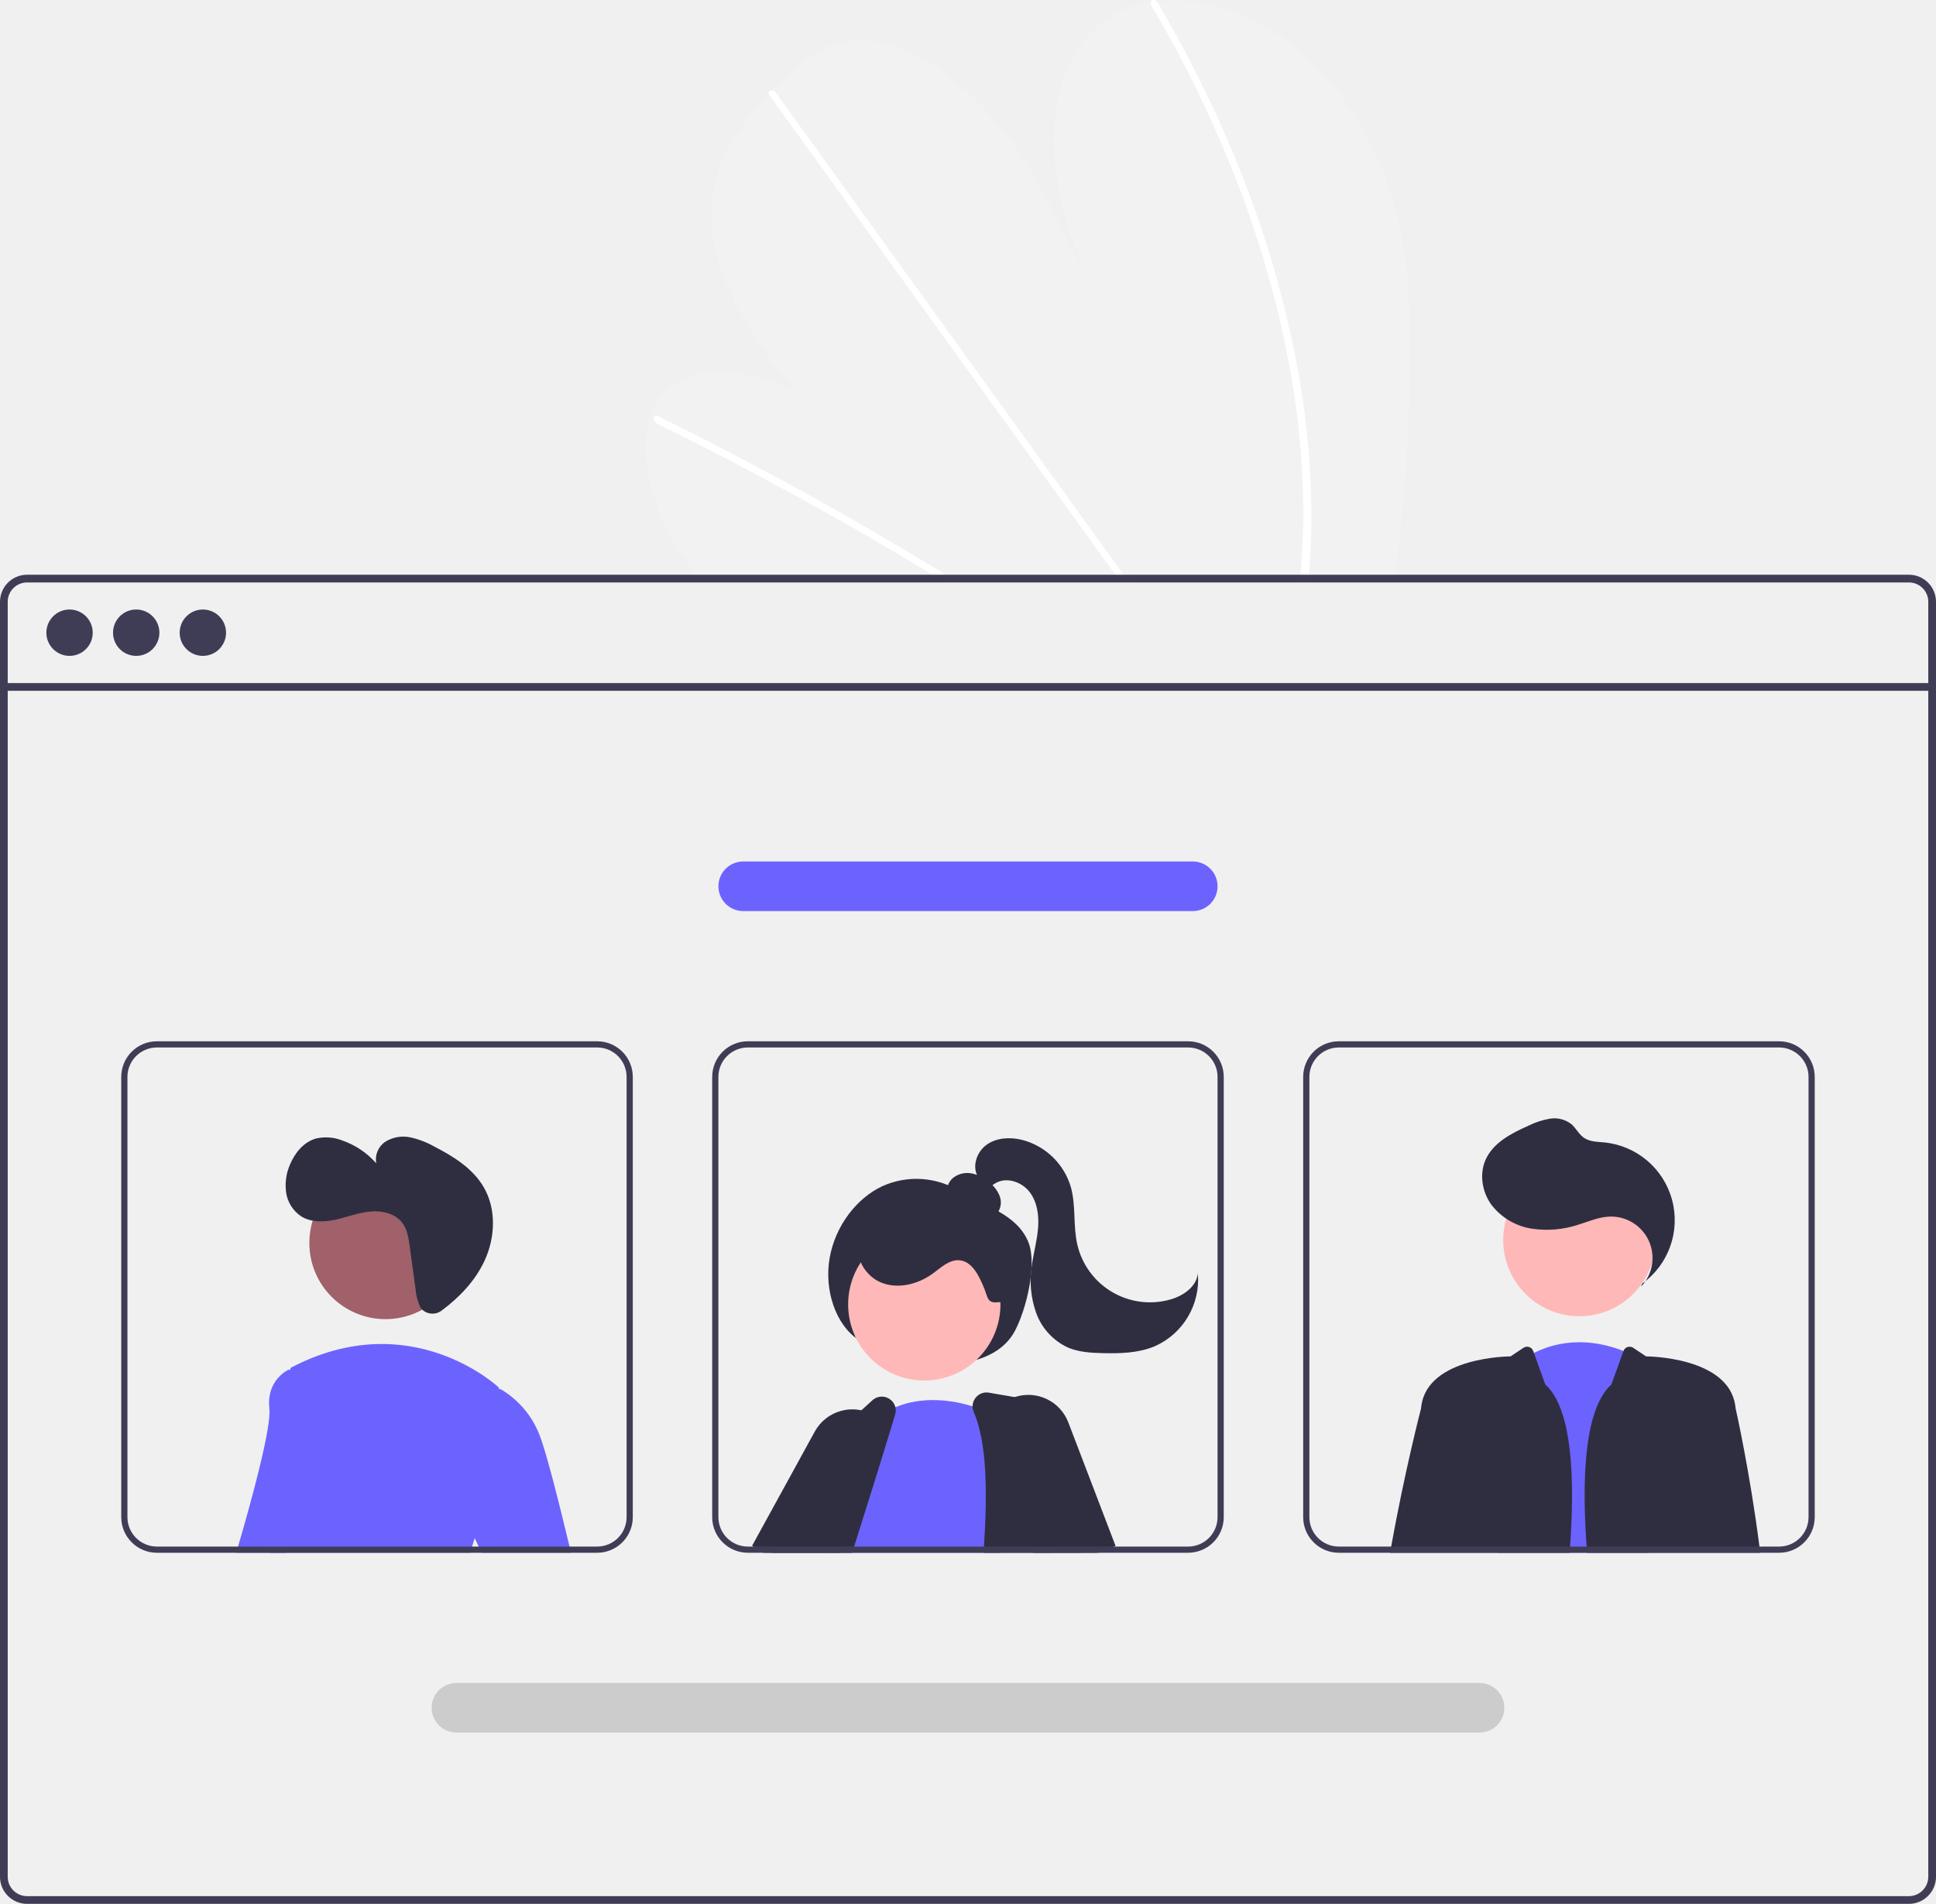
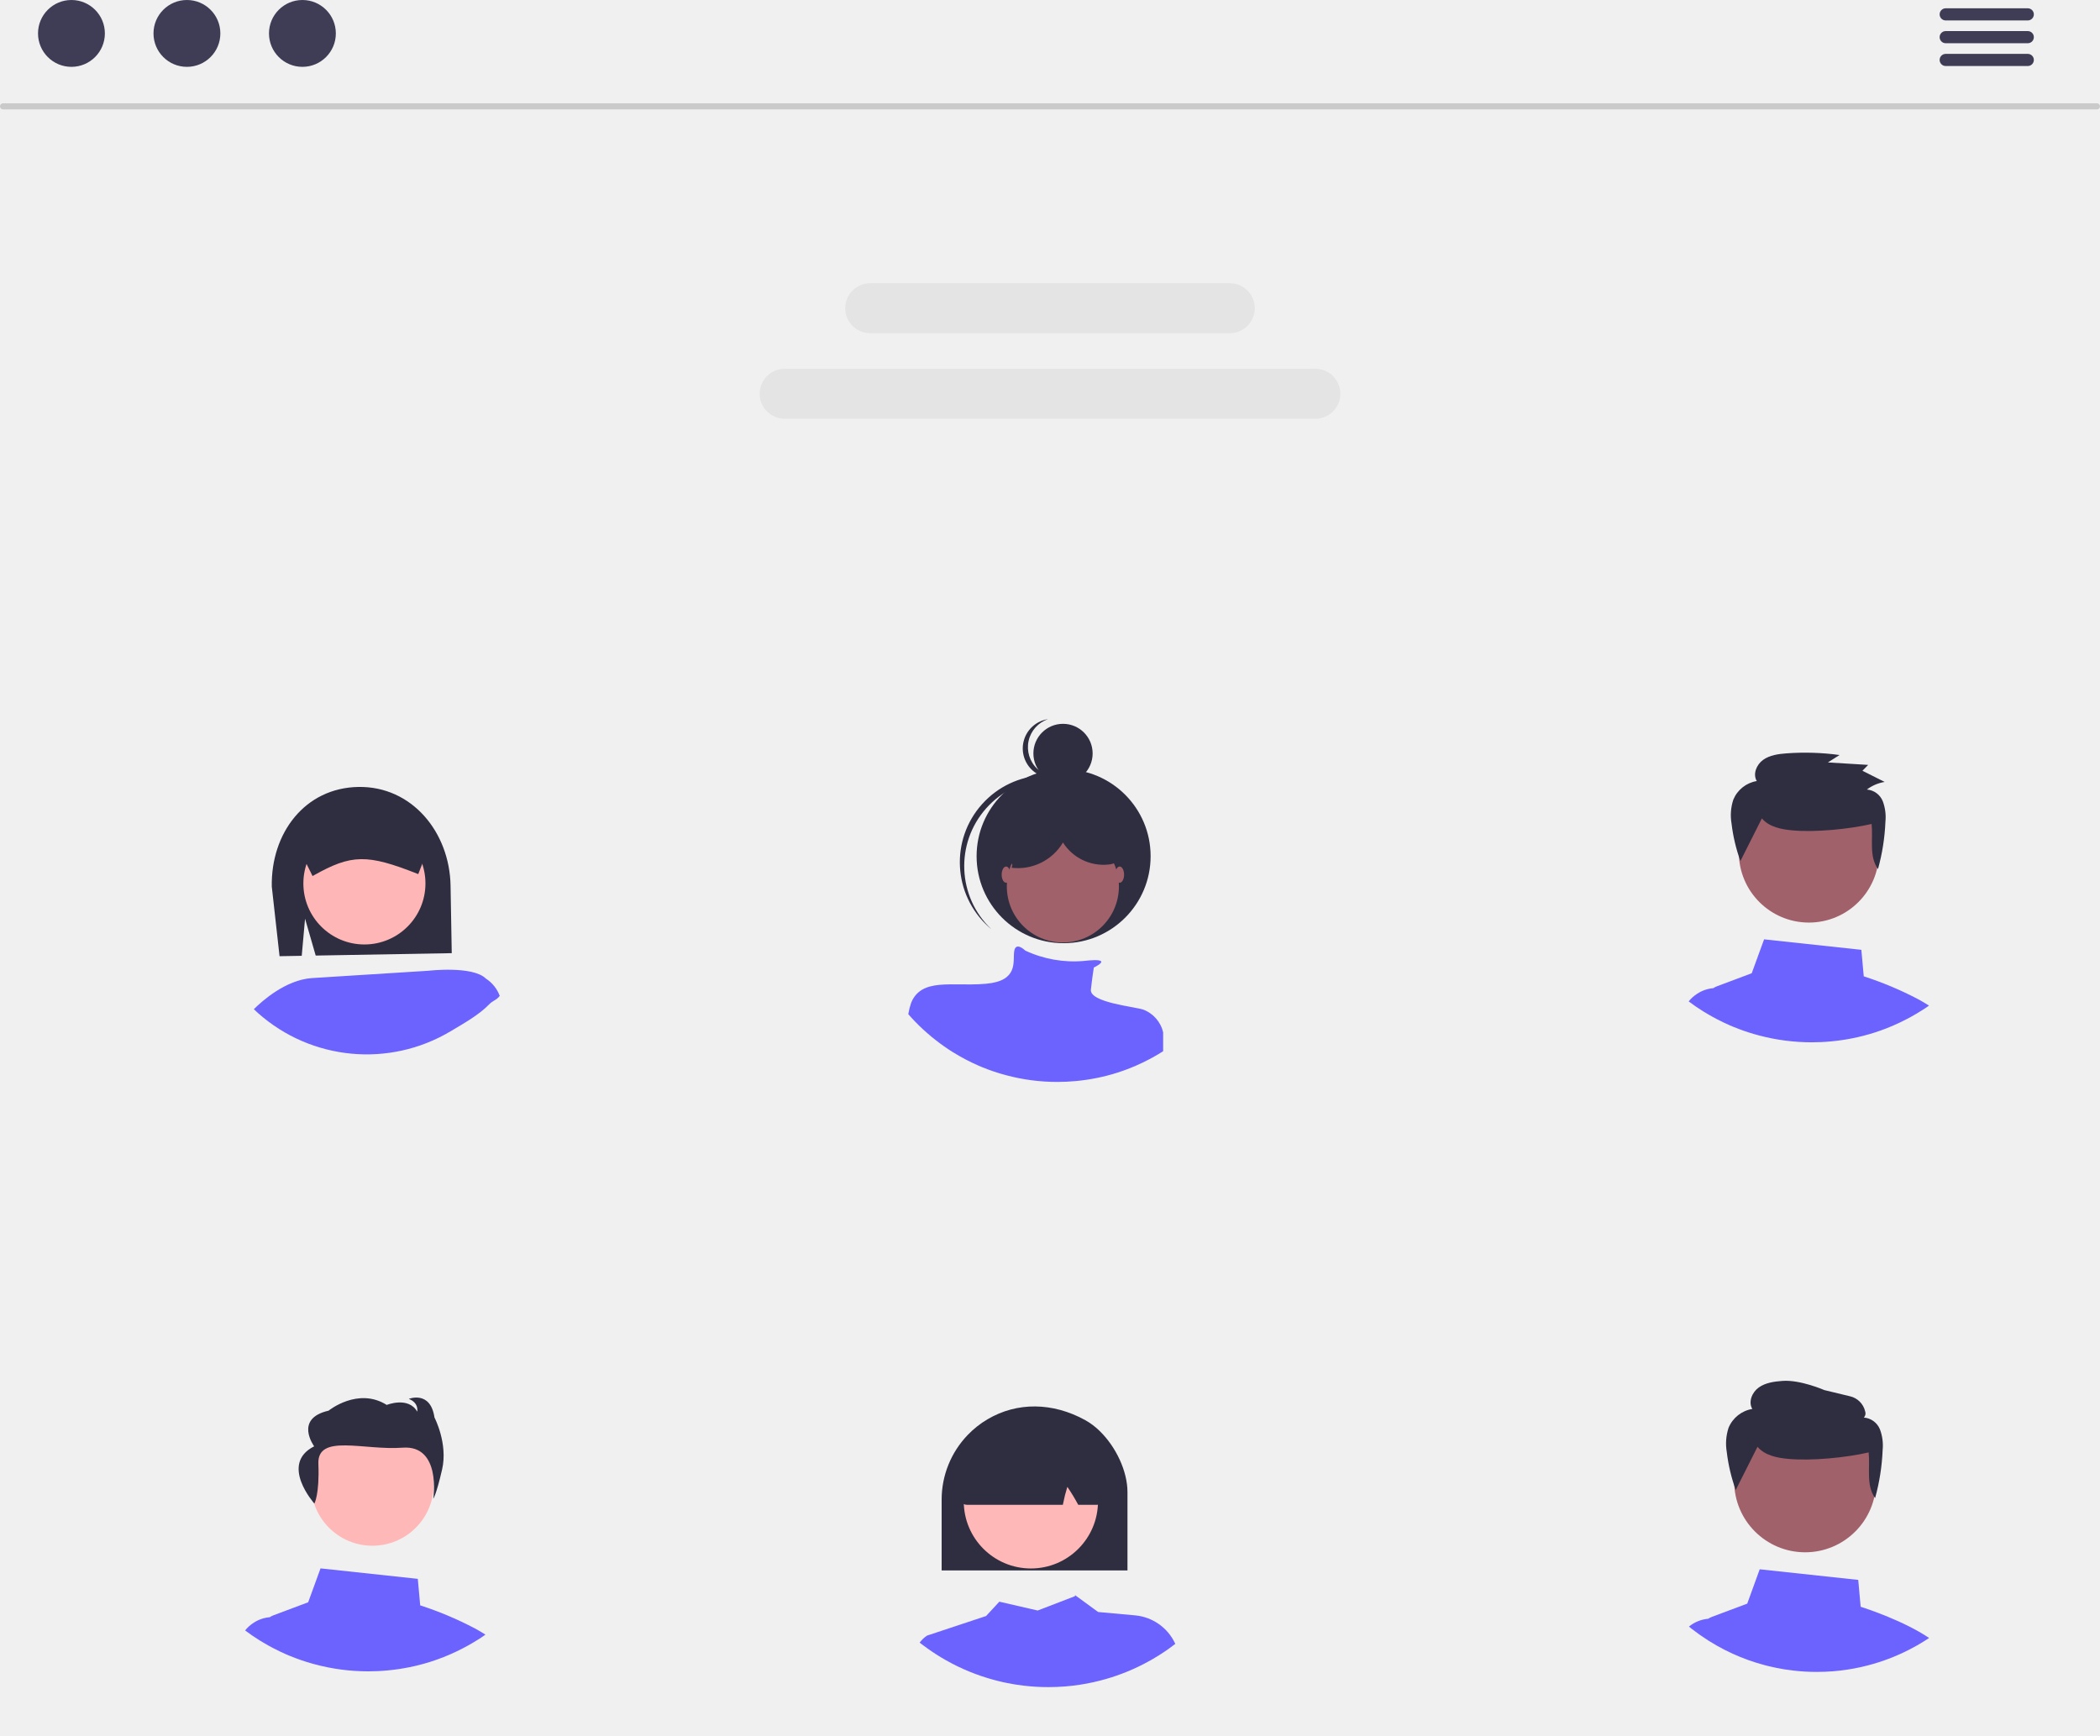
- <svg xmlns="http://www.w3.org/2000/svg" data-name="Layer 1" width="624.45" height="614.164" viewBox="0 0 624.45 614.164">
-   <path d="M742.585,257.032a554.594,554.594,0,0,1-4.83,71.29c-.11.83-.23,1.66-.34,2.49H514.135c-.66-.82-1.31-1.65-1.94-2.49-2.1-2.78-4.07-5.64-5.88-8.6-8.7-14.26-12.74-30.99-8.85-42.57l.07-.18a20.282,20.282,0,0,1,3.92-6.9c8.96-10.2,27.2-8.61,43.79-.51-14.93-16.16-26.86-36.59-27.86-54.88-.98-17.84,8.28-30.64,18.34-41.53.33-.36.66-.71.99-1.06.16-.18.33-.35.49-.53,7.85-8.3,17.01-16.49,30.34-15.58,14.62,1,30.89,13.15,42.33,27.35,11.44,14.19,19.08,30.34,26.82,46.1,7.75,15.75,16.13,31.9,28.5,45.33-16.77-20.97-30.33-44.86-35.42-68.14s-.85-45.69,13.93-56.75a34.713,34.713,0,0,1,15.17-6.22c.64-.11,1.29-.2,1.95-.28,13.73-1.64,30.16,3.02,44.18,14.3,15.44,12.42,26.2,30.9,31.6,48.47C742.005,223.712,742.665,240.652,742.585,257.032Z" transform="translate(-287.7751 -142.9181)" fill="#f2f2f2" />
-   <path d="M596.915,330.812h-4.27q-2.041-1.26-4.1-2.49c-.85-.53-1.71-1.04-2.57-1.56q-21.315-12.855-42.89-24.65-21.555-11.805-43.32-22.51a1.789,1.789,0,0,1-1.04-2.04.516.516,0,0,1,.07-.15c.2-.38.65-.54,1.31-.22,1.78.88,3.57,1.76,5.35,2.66q21.825,10.89,43.47,22.88,21.63,11.985,43.02,25.04c.3.18.6.37.9.55C594.205,329.152,595.555,329.982,596.915,330.812Z" transform="translate(-287.7751 -142.9181)" fill="#fff" />
-   <path d="M651.965,330.812h-2.64c-.6-.83-1.19-1.66-1.79-2.49q-21.149-29.31-42.29-58.62-34.62-47.985-69.22-95.97a1.7,1.7,0,0,1-.3-.58c-.2-.71.32-1.13.99-1.06a2.006,2.006,0,0,1,1.4.88q19.41,26.91,38.81,53.8,34.44,47.745,68.87,95.48c1.46,2.02,2.92,4.05,4.38,6.07C650.775,329.152,651.375,329.982,651.965,330.812Z" transform="translate(-287.7751 -142.9181)" fill="#fff" />
-   <path d="M710.695,315.152c-.11,4.45-.38,8.83-.74,13.17q-.105,1.245-.21,2.49h-2.77c.08-.83.16-1.66.23-2.49.55-6.27.93-12.61.95-19.12a266.656,266.656,0,0,0-5.55-53.72,334.665,334.665,0,0,0-16.57-55.75,383.492,383.492,0,0,0-26.91-55.1,1.476,1.476,0,0,1-.25-.98c.11-.79,1.16-1.03,1.95-.28a2.293,2.293,0,0,1,.4.5q1.935,3.285,3.8,6.59a383.227,383.227,0,0,1,25.77,55.3,333.082,333.082,0,0,1,15.47,55.84A263.074,263.074,0,0,1,710.695,315.152Z" transform="translate(-287.7751 -142.9181)" fill="#fff" />
-   <path d="M903.495,328.322h-607a8.728,8.728,0,0,0-8.72,8.72V748.362a8.728,8.728,0,0,0,8.72,8.72h607a8.712,8.712,0,0,0,6.63-3.06,2.046,2.046,0,0,0,.19-.24,8.167,8.167,0,0,0,1.25-2.11,8.507,8.507,0,0,0,.66-3.31V337.042A8.73,8.73,0,0,0,903.495,328.322Zm6.24,420.04a6.175,6.175,0,0,1-1.03,3.42,6.446,6.446,0,0,1-2.36,2.12,6.184,6.184,0,0,1-2.85.69h-607a6.238,6.238,0,0,1-6.23-6.23V337.042a6.238,6.238,0,0,1,6.23-6.23h607a6.239,6.239,0,0,1,6.24,6.23Z" transform="translate(-287.7751 -142.9181)" fill="#3f3d56" />
-   <rect x="1.243" y="220.353" width="621.957" height="2.493" fill="#3f3d56" />
-   <circle cx="22.432" cy="204.1" r="7.478" fill="#3f3d56" />
-   <circle cx="43.932" cy="204.1" r="7.478" fill="#3f3d56" />
-   <circle cx="65.433" cy="204.1" r="7.478" fill="#3f3d56" />
-   <path d="M564.752,575.192c-7.479-4.869-11.199-16.184-9.367-26.531s8.734-19.261,17.008-23.104a26.649,26.649,0,0,1,25.228,1.793c7.587,4.639,18.317,7.18,21.92,16.462,2.769,7.133-.743,21.617-4.469,28.546-3.221,5.988-9.341,8.727-15.091,9.918a45.34,45.34,0,0,1-36.669-8.461Z" transform="translate(-287.7751 -142.9181)" fill="#2f2e41" />
-   <polygon points="273.076 487.234 267.096 497.544 266.306 498.904 265.156 500.904 247.526 500.904 248.716 498.904 251.796 493.714 258.976 481.594 267.106 484.844 273.076 487.234" fill="#ffb8b8" />
-   <path d="M533.981,643.822l-3.22-2-.4-.25,20.21-36.83a13.731,13.731,0,0,1,8.25-6.62,13.575,13.575,0,0,1,6.78-.25,13.354,13.354,0,0,1,3.74,1.4,13.089,13.089,0,0,1,1.39.88,13.349,13.349,0,0,1,4.1,4.62,13.817,13.817,0,0,1-.42,13.95l-7.79,12.45-6.66,10.65-1.25,2h-24.73Z" transform="translate(-287.7751 -142.9181)" fill="#2f2e41" />
-   <circle cx="298.13" cy="420.784" r="24.561" fill="#ffb8b8" />
-   <path d="M610.561,643.822h-55.21l.25-.71q-.21-.645-.39-1.29c-.13-.45-.24-.91-.34-1.36a30.194,30.194,0,0,1,.01-12.7c3.05-14.98,15.22-27.15,15.22-27.15.21-.16.42-.31.63-.46a27.785,27.785,0,0,1,5.85-3.28c9.04-3.75,18.52-2.24,24.89-.3a49.669,49.669,0,0,1,6.49,2.47c.74.35,1.14.57,1.14.57l.63,19.21.76,23Z" transform="translate(-287.7751 -142.9181)" fill="#6c63ff" />
-   <path d="M636.101,641.822l-4.22-21.46-4.26-21.64a4.519,4.519,0,0,0-3.65-3.57l-8.92-1.54-8.3-1.43a4.459,4.459,0,0,0-4.31,1.65,4.41,4.41,0,0,0-.97,2.74,4.521,4.521,0,0,0,.37,1.79c4.33,10.1,4.41,26.09,3.31,43.46-.05.66-.09,1.33-.14,2H636.501Z" transform="translate(-287.7751 -142.9181)" fill="#2f2e41" />
-   <path d="M576.581,596.872a4.527,4.527,0,0,0-7.15-2.48l-3.83,3.48-15.68,14.28a4.345,4.345,0,0,0-1.12,1.59c-1.77,4.23-5.22,12.58-9.23,22.89q-.975,2.52-2.01,5.19c-.24.66-.5,1.33-.76,2h25.84c.21-.67.42-1.34.63-2,1.15-3.63,2.27-7.19,3.35-10.65,3.16-10.05,6.01-19.18,8.21-26.4q.915-3,1.67-5.54A4.528,4.528,0,0,0,576.581,596.872Z" transform="translate(-287.7751 -142.9181)" fill="#2f2e41" />
-   <polygon points="354.126 500.904 355.796 500.904 355.566 500.344 354.956 498.904 345.546 476.574 344.106 477.444 332.546 484.434 338.476 498.904 339.296 500.904 348.726 500.904 354.126 500.904" fill="#ffb8b8" />
-   <path d="M632.361,601.782a13.821,13.821,0,0,0-17.31-8.17,12.41,12.41,0,0,0-1.27.5,13.647,13.647,0,0,0-5.82,4.93,13.205,13.205,0,0,0-1.43,2.77,13.742,13.742,0,0,0,.31,10.57l2.89,6.44,10.34,23,.9,2H641.901l1.44-.56,3.74-1.44.52-.2Z" transform="translate(-287.7751 -142.9181)" fill="#2f2e41" />
-   <path d="M605.195,535.494a4.063,4.063,0,0,0,4.622-1.754,5.851,5.851,0,0,0,.338-5.143,10.736,10.736,0,0,0-3.195-4.215,12.406,12.406,0,0,0-5.617-2.908,7.461,7.461,0,0,0-6.053,1.331,5.377,5.377,0,0,0-1.826,5.722c.636,1.844,2.358,3.08,4.079,4a27.094,27.094,0,0,0,11.038,3.138Z" transform="translate(-287.7751 -142.9181)" fill="#2f2e41" />
-   <path d="M609.973,562.969c-3.949.544-3.442-1.465-5.023-5.124s-3.698-8.002-7.667-8.373c-3.252-.304-5.932,2.296-8.567,4.227-4.696,3.441-11.025,5.126-16.469,3.061s-9.227-8.553-7.161-13.996a11.943,11.943,0,0,1,6.907-6.529,24.028,24.028,0,0,1,9.623-1.337,49.647,49.647,0,0,1,20.864,5.341c4.472,2.272,8.826,5.523,10.522,10.244s2.813,11.355-2.038,12.632Z" transform="translate(-287.7751 -142.9181)" fill="#2f2e41" />
-   <path d="M603.177,522.509c-1.952-3.397-.341-8.059,2.853-10.329s7.477-2.493,11.288-1.582a22.166,22.166,0,0,1,15.9,15.411c1.617,5.941.656,12.322,2.025,18.326A24.049,24.049,0,0,0,665.466,562.06c4.102-1.205,8.271-4.133,8.674-8.389A23.518,23.518,0,0,1,660.212,577.22c-5.285,2.205-11.18,2.348-16.905,2.201-3.731-.096-7.546-.32-10.988-1.764A19.667,19.667,0,0,1,621.986,566.454a31.129,31.129,0,0,1-1.375-15.435c.563-4.028,1.684-7.977,1.997-12.032s-.281-8.386-2.781-11.594-7.276-4.847-10.83-2.87c-1.429.795-2.581,2.093-4.133,2.605s-3.752-.388-3.611-2.017Z" transform="translate(-287.7751 -142.9181)" fill="#2f2e41" />
-   <path d="M770.781,643.822l.19-2,5.64-58.68a35.917,35.917,0,0,1,5.93-3.77c11.61-5.85,22.81-3.05,28.87-.63a31.591,31.591,0,0,1,4.64,2.27l3.3,60.81.11,2Z" transform="translate(-287.7751 -142.9181)" fill="#6c63ff" />
-   <circle cx="509.419" cy="400.045" r="24.561" fill="#ffb8b8" />
-   <path d="M817.122,557.94a13.369,13.369,0,0,0-10.145-22.564c-3.396.114-6.596,1.503-9.838,2.523a32.535,32.535,0,0,1-15.285,1.376,20.41,20.41,0,0,1-13.016-7.686c-3.039-4.177-3.986-9.969-1.84-14.667,2.478-5.423,8.268-8.412,13.714-10.84a25.063,25.063,0,0,1,6.962-2.288,8.929,8.929,0,0,1,6.926,1.746c1.53,1.316,2.427,3.295,4.093,4.436,1.875,1.284,4.31,1.25,6.571,1.477a25.205,25.205,0,0,1,12.208,45.54Z" transform="translate(-287.7751 -142.9181)" fill="#2f2e41" />
-   <path d="M786.201,589.532l-3.66-10.16-.229-.633a2.104,2.104,0,0,0-3.146-1.037l-4.155,2.77s-26.65,0-28.79,15.99c-.03.25-.07.53-.1.83a.155.155,0,0,1-.01.04c-.27,1.05-5.3,20.49-9.62,44.49-.12.66-.24,1.33-.36,2h57.91v-0C795.926,619.713,794.871,597.297,786.201,589.532Z" transform="translate(-287.7751 -142.9181)" fill="#2f2e41" />
-   <path d="M855.281,641.822c-3.16-24.62-7.68-44.53-7.68-44.53-.04-.3-.08-.58-.11-.83-2.13-15.99-28.78-15.99-28.78-15.99l-4.153-2.769a2.104,2.104,0,0,0-3.147,1.039l-3.89,10.79c-8.67,7.765-9.725,30.181-7.84,54.289l0.0.001h55.85C855.451,643.152,855.361,642.482,855.281,641.822Z" transform="translate(-287.7751 -142.9181)" fill="#2f2e41" />
-   <path d="M386.201,585.762l-5.94,56.06-.21,2H363.981c.19-.65.38-1.32.58-2,4.56-15.64,10.77-38.47,10.1-44.52-1.05-9.44,6.3-12.59,6.3-12.59l.46.09Z" transform="translate(-287.7751 -142.9181)" fill="#6c63ff" />
-   <circle cx="124.343" cy="400.979" r="24.561" fill="#a0616a" />
-   <path d="M443.911,631.922a40.266,40.266,0,0,0-3.03,7.16c-.29.88-.57,1.8-.83,2.74-.19.65-.36,1.32-.53,2H374.741c.09-.66.17-1.33.26-2,3.31-26.15,5.99-52.69,6.42-57.02.04-.41.06-.62.06-.62,38.82-20.46,67.15,6.3,67.15,6.3s.04.19.1.56C449.351,594.782,452.511,616.622,443.911,631.922Z" transform="translate(-287.7751 -142.9181)" fill="#6c63ff" />
-   <path d="M440.881,639.082l-4.32-9.26,1.05-36.72,11.12-2.06.39-.07a29.445,29.445,0,0,1,12.62,14.72c2.16,5.4,6.27,21.64,9.74,36.13.16.67.32,1.34.48,2H443.091l-.93-2Z" transform="translate(-287.7751 -142.9181)" fill="#6c63ff" />
-   <path d="M480.391,478.822h-142.02a11.504,11.504,0,0,0-11.49,11.49v142.02a11.504,11.504,0,0,0,11.49,11.49h142.02a11.497,11.497,0,0,0,11.49-11.49v-142.02A11.497,11.497,0,0,0,480.391,478.822Zm9.49,153.51a9.498,9.498,0,0,1-9.49,9.49h-142.02a9.505,9.505,0,0,1-9.49-9.49v-142.02a9.505,9.505,0,0,1,9.49-9.49h142.02a9.498,9.498,0,0,1,9.49,9.49Zm-109.62,9.49-.21,2h59.47c.17-.68.34-1.35.53-2Z" transform="translate(-287.7751 -142.9181)" fill="#3f3d56" />
-   <path d="M671.001,478.822h-142.02a11.504,11.504,0,0,0-11.49,11.49v142.02a11.504,11.504,0,0,0,11.49,11.49h142.02a11.497,11.497,0,0,0,11.49-11.49v-142.02A11.497,11.497,0,0,0,671.001,478.822Zm9.49,153.51a9.498,9.498,0,0,1-9.49,9.49h-142.02a9.505,9.505,0,0,1-9.49-9.49v-142.02a9.505,9.505,0,0,1,9.49-9.49h142.02a9.498,9.498,0,0,1,9.49,9.49Zm-125.28,9.49q.18.645.39,1.29l-.25.71h49.66c.05-.67.09-1.34.14-2Z" transform="translate(-287.7751 -142.9181)" fill="#3f3d56" />
-   <path d="M861.621,478.822h-142.02a11.497,11.497,0,0,0-11.49,11.49v142.02a11.497,11.497,0,0,0,11.49,11.49h142.02a11.504,11.504,0,0,0,11.49-11.49v-142.02A11.504,11.504,0,0,0,861.621,478.822Zm9.49,153.51a9.504,9.504,0,0,1-9.49,9.49h-142.02a9.498,9.498,0,0,1-9.49-9.49v-142.02a9.498,9.498,0,0,1,9.49-9.49h142.02a9.504,9.504,0,0,1,9.49,9.49Zm-76.92,9.49c-.05.66-.1,1.33-.15,2h43.09c.08-.66.17-1.33.25-2Z" transform="translate(-287.7751 -142.9181)" fill="#3f3d56" />
-   <path d="M764.996,701.822h-330a8,8,0,1,1,0-16h330a8,8,0,1,1,0,16Z" transform="translate(-287.7751 -142.9181)" fill="#ccc" />
-   <path d="M672.496,436.822h-145a8,8,0,0,1,0-16h145a8,8,0,0,1,0,16Z" transform="translate(-287.7751 -142.9181)" fill="#6c63ff" />
-   <path d="M423.866,565.296a4.853,4.853,0,0,0,6.346.407c5.789-4.291,10.87-9.632,13.878-16.147,3.446-7.465,3.831-16.625-.324-23.72-3.512-5.998-9.714-9.868-15.896-13.046a28.271,28.271,0,0,0-7.674-2.958,10.937,10.937,0,0,0-7.952,1.283,6.868,6.868,0,0,0-3.101,7.091A25.847,25.847,0,0,0,398.111,510.8a14.267,14.267,0,0,0-8.425-.611c-3.923,1.113-6.786,4.598-8.353,8.362a16.724,16.724,0,0,0-1.262,9.125,11.147,11.147,0,0,0,4.871,7.635c3.243,2.007,7.381,1.862,11.105,1.042s7.33-2.246,11.126-2.606,8.024.586,10.335,3.62c1.627,2.137,2.045,4.928,2.41,7.589l1.9,13.839a16.881,16.881,0,0,0,1.51,5.783A3.333,3.333,0,0,0,423.866,565.296Z" transform="translate(-287.7751 -142.9181)" fill="#2f2e41" />
+ <svg xmlns="http://www.w3.org/2000/svg" data-name="Layer 1" width="691" height="571.228" viewBox="0 0 691 571.228">
+   <path d="M944.5,200.386h-689a1,1,0,0,1,0-2h689a1,1,0,0,1,0,2Z" transform="translate(-254.5 -164.3858)" fill="#cacaca" />
+   <circle cx="23.508" cy="11" r="11" fill="#3f3d56" />
+   <circle cx="61.508" cy="11" r="11" fill="#3f3d56" />
+   <circle cx="99.508" cy="11" r="11" fill="#3f3d56" />
+   <path d="M687.313,302.201H512.687a8.225,8.225,0,0,1,0-16.45H687.313a8.225,8.225,0,1,1,0,16.45Z" transform="translate(-254.5 -164.3858)" fill="#e4e4e4" />
+   <path d="M659.158,274.045H540.842a8.225,8.225,0,0,1,0-16.45H659.158a8.225,8.225,0,0,1,0,16.45Z" transform="translate(-254.5 -164.3858)" fill="#e4e4e4" />
+   <circle cx="123.732" cy="297.228" r="73" fill="#f0f0f0" />
+   <circle cx="595.732" cy="297.228" r="73" fill="#f0f0f0" class="default_cursor_cs" />
+   <circle cx="345.732" cy="297.228" r="73" fill="#f0f0f0" class="default_cursor_cs" />
+   <path d="M885.712,493.253a112.493,112.493,0,0,0-17.946-7.552l-.79-8.73-32.006-3.448-4.068,11.158-11.486,4.31a5.605,5.605,0,0,0-1.166.607h-.012a11.342,11.342,0,0,0-5.269,1.821,11.665,11.665,0,0,0-2.816,2.526c1.554,1.178,3.168,2.271,4.832,3.315l.073.036c.474.291.959.583,1.444.862.875.522,1.773,1.02,2.672,1.493l.571.291c1.311.68,2.647,1.323,4.019,1.918.279.121.583.243.862.364.024.012.036.012.06.024.644.267,1.287.522,1.943.765a63.826,63.826,0,0,0,6.581,2.113,67.676,67.676,0,0,0,17.448,2.283c2.15,0,4.274-.097,6.375-.304a67.391,67.391,0,0,0,14.133-2.853c.011,0,.025-.012.036-.012a66.317,66.317,0,0,0,8.488-3.363c.011-.012.036-.012.049-.024.619-.291,1.214-.607,1.821-.911l.292-.146c.486-.255.972-.51,1.458-.777,1.214-.668,2.404-1.372,3.581-2.125.328-.194.644-.401.972-.619.461-.304.922-.619,1.372-.947C888.103,494.601,886.926,493.909,885.712,493.253Z" transform="translate(-254.5 -164.3858)" fill="#6c63ff" />
+   <circle cx="595.217" cy="280.567" r="23.051" fill="#a0616a" />
+   <path d="M834.241,433.725c2.386,2.824,6.424,3.621,10.149,3.947,7.565.663,18.566-.413,25.959-2.12.528,5.114-.911,10.629,2.101,14.836a68.873,68.873,0,0,0,2.447-15.613,14.945,14.945,0,0,0-.865-6.687,6.15,6.15,0,0,0-5.239-3.863,13.131,13.131,0,0,1,5.857-2.504l-7.319-3.678,1.88-1.93-13.251-.811,3.838-2.438a83.222,83.222,0,0,0-17.435-.55c-2.7.199-5.523.579-7.711,2.144s-3.452,4.674-2.094,6.971a10.122,10.122,0,0,0-7.714,6.121,16.34,16.34,0,0,0-.586,7.854,55.676,55.676,0,0,0,2.919,12.35Z" transform="translate(-254.5 -164.3858)" fill="#2f2e41" />
+   <circle id="bfd52db7-3176-431c-b22d-4ccf50ae4673" data-name="Ellipse 188" cx="349.782" cy="247.958" r="9.746" fill="#2f2e41" />
+   <path id="b31e8c25-48a3-409d-90cd-0f3aa66812dd-230" data-name="Path 969" d="M595.827,417.414a9.747,9.747,0,0,1,3.544-16.359,9.744,9.744,0,1,0,4.518,18.876,9.723,9.723,0,0,1-8.063-2.518Z" transform="translate(-254.5 -164.3858)" fill="#2f2e41" />
+   <circle id="fe71adb6-1e7d-40f2-ae2d-2f206863ade9" data-name="Ellipse 189" cx="349.978" cy="281.777" r="28.631" fill="#2f2e41" />
+   <path id="e07a90a6-c331-41ef-a441-b6d8bd717078-231" data-name="Path 970" d="M579.008,430.399a28.626,28.626,0,0,1,39.678-3.002c-.233-.223-.467-.447-.709-.663a28.631,28.631,0,0,0-38.208,42.65q.082.073.164.145c.243.216.493.42.741.627a28.626,28.626,0,0,1-1.666-39.757Z" transform="translate(-254.5 -164.3858)" fill="#2f2e41" />
+   <circle id="fefa9ca9-d901-48cd-a772-63aab06ef99d" data-name="Ellipse 190" cx="349.735" cy="291.725" r="18.44" fill="#a0616a" />
+   <path d="M637.232,504.155v6.187c-1.133.724-2.277,1.401-3.444,2.043-.467.257-.934.502-1.4.747l-.28.14c-.584.292-1.156.595-1.751.876-.011.012-.035.012-.047.023a63.744,63.744,0,0,1-8.16,3.234c-.011,0-.023.012-.035.012a64.798,64.798,0,0,1-13.588,2.743c-2.019.199-4.062.292-6.129.292a65.06,65.06,0,0,1-16.774-2.195,63.17,63.17,0,0,1-8.195-2.767c-.023-.012-.035-.012-.059-.023-.268-.117-.56-.233-.829-.35-1.319-.572-2.603-1.191-3.864-1.844l-.548-.28c-1.343-.712-2.662-1.459-3.958-2.265l-.07-.035a63.942,63.942,0,0,1-5.767-4.051c-.946-.724-1.856-1.483-2.743-2.276-.467-.397-.934-.817-1.377-1.226a63.195,63.195,0,0,1-4.845-4.996,23.617,23.617,0,0,1,.887-3.584l.011-.012a5.24,5.24,0,0,1,.245-.584,4.655,4.655,0,0,1,.222-.49c2.09-3.911,5.872-4.88,10.565-5.09,2.65-.117,5.58.012,8.674-.023,1.634-.012,3.327-.07,5.019-.222,10.681-.969,8.744-7.273,9.222-10.67.479-3.292,3.444-.444,3.642-.257l.011.012a37.672,37.672,0,0,0,19.378,3.397c1.144-.14,2.288-.222,3.432-.257,3.012-.035,2.358.829,1.32,1.541a13.055,13.055,0,0,1-1.576.887s-.479,2.918-.969,7.284c-.467,4.179,14.253,5.627,17.137,6.537h.011A10.527,10.527,0,0,1,637.232,504.155Z" transform="translate(-254.5 -164.3858)" fill="#6c63ff" class="default_cursor_cs" />
+   <ellipse id="eb9de4e7-d719-4e1b-ab1d-c7fc470b1049" data-name="Ellipse 191" cx="331.053" cy="287.844" rx="1.456" ry="2.669" fill="#a0616a" />
+   <ellipse id="a295d86f-11aa-4df2-91d0-9ecb8f1fab78" data-name="Ellipse 192" cx="368.419" cy="287.844" rx="1.456" ry="2.669" fill="#a0616a" />
+   <path d="M354.877,466.726l3.503,12.135,44.766-.79-.392-22.234c-.31-17.599-12.748-32.778-30.347-32.467s-28.789,15.189-28.478,32.787l2.557,22.913,7.299-.129Z" transform="translate(-254.5 -164.3858)" fill="#2f2e41" />
+   <circle cx="119.907" cy="290.74" r="20.085" fill="#ffb6b6" />
+   <path d="M396.395,441.023a7.79,7.79,0,0,0-1.383-4.298c-.092-.13-.185-.251-.278-.371a7.827,7.827,0,0,0-6.276-2.999l-14.436.26-14.427.251a7.817,7.817,0,0,0-7.659,7.938l3.435,6.916,1.977,3.974.325-.186c12.486-7.019,17.593-7.111,34.118-.585l.334.13,1.309-3.351,2.971-7.603Z" transform="translate(-254.5 -164.3858)" fill="#2f2e41" />
+   <path d="M414.387,486.448c-4.308-4.298-18.884-2.59-18.884-2.59L357.032,486.281c-8.532.631-16.219,7.464-19.004,10.231.445.436.901.863,1.365,1.272a53.853,53.853,0,0,0,63.333,6.016c4.122-2.46,9.396-5.41,12.701-8.854,1.309-1.355,2.357-1.328,3.517-2.814A11.589,11.589,0,0,0,414.387,486.448Z" transform="translate(-254.5 -164.3858)" fill="#6c63ff" />
+   <circle cx="123.732" cy="498.228" r="73" fill="#f0f0f0" />
+   <circle cx="595.732" cy="498.228" r="73" fill="#f0f0f0" />
+   <circle cx="345.732" cy="498.228" r="73" fill="#f0f0f0" />
+   <circle cx="122.537" cy="488.518" r="20.181" fill="#ffb8b8" />
+   <path d="M357.944,659.218s1.715-3.011,1.316-13.071,14.92-4.37,27.72-5.33,10.091,16.795,10.091,16.795.923-1.055,2.901-9.624-2.512-17.108-2.512-17.108c-1.322-9.004-8.447-6.118-8.447-6.118,3.431,1.336,2.772,4.192,2.772,4.192-2.905-5.092-10.03-2.207-10.03-2.207-9.503-5.963-19.134,1.89-19.134,1.89-11.48,2.605-4.747,11.735-4.747,11.735C346.328,646.206,357.944,659.218,357.944,659.218Z" transform="translate(-254.5 -164.3858)" fill="#2f2e41" />
+   <path d="M410.712,700.269a112.493,112.493,0,0,0-17.946-7.552l-.79-8.73-32.006-3.448-4.068,11.158-11.486,4.31a5.605,5.605,0,0,0-1.166.607h-.012a11.342,11.342,0,0,0-5.269,1.821,11.665,11.665,0,0,0-2.816,2.526c1.554,1.178,3.168,2.271,4.832,3.315l.073.036c.474.291.959.583,1.444.862.875.522,1.773,1.02,2.672,1.493l.571.291c1.311.68,2.647,1.323,4.019,1.918.279.121.583.243.862.364.024.012.036.012.06.024.644.267,1.287.522,1.943.765a63.824,63.824,0,0,0,6.581,2.113,67.676,67.676,0,0,0,17.448,2.283c2.15,0,4.274-.097,6.375-.304a67.391,67.391,0,0,0,14.133-2.853c.011,0,.025-.012.036-.012A66.317,66.317,0,0,0,404.689,707.894c.011-.012.036-.012.049-.024.619-.291,1.214-.607,1.821-.911l.292-.146c.486-.255.972-.51,1.458-.777,1.214-.668,2.404-1.372,3.581-2.125.328-.194.644-.401.972-.619.461-.304.922-.619,1.372-.947C413.103,701.617,411.926,700.925,410.712,700.269Z" transform="translate(-254.5 -164.3858)" fill="#6c63ff" />
+   <path d="M627.988,696,615.838,694.895l-7.27-5.31a.041.041,0,0,0-.009-.028l-.019.009-.291-.216-.038.338-12.271,4.719-12.608-2.908-4.362,4.719-19.428,6.445a9.87,9.87,0,0,0-2.43,2.298l.001.012c.816.638,1.654,1.268,2.503,1.864a64.474,64.474,0,0,0,5.995,3.846,67.54,67.54,0,0,0,16.004,6.576q.76.211,1.52.394c.882.216,1.773.422,2.664.591q2.702.563,5.469.882a67.051,67.051,0,0,0,8.171.488q2.801,0,5.544-.216a68.346,68.346,0,0,0,9.55-1.454c.113-.028.225-.047.338-.084a67.548,67.548,0,0,0,13.959-4.859c.685-.328,1.37-.666,2.045-1.013q2.491-1.28,4.841-2.758c1.182-.732,2.336-1.51,3.462-2.317.694-.497,1.379-1.004,2.054-1.529l-.073-.155A16.163,16.163,0,0,0,627.988,696Z" transform="translate(-254.5 -164.3858)" fill="#6c63ff" />
+   <path d="M616.382,635.363a22.349,22.349,0,0,0-4.756-3.593c-10.742-5.929-22.477-6.032-32.196-.291a30.304,30.304,0,0,0-6.557,5.206,30.681,30.681,0,0,0-8.528,21.145V681.208H625.491V655.438C625.491,648.534,621.692,640.541,616.382,635.363Z" transform="translate(-254.5 -164.3858)" fill="#2f2e41" />
+   <circle cx="339.21" cy="494.1" r="22.084" fill="#ffb8b8" />
+   <path d="M616.363,638.44a2.73,2.73,0,0,0-1.548-2.205c-13.818-6.454-27.834-6.285-41.634.507H572.929l-.085.347c-2.72,20.957-2.336,21.417-2.167,21.605a2.73,2.73,0,0,0,.967.704,2.648,2.648,0,0,0,1.079.225h31.502l.075-.356a51.455,51.455,0,0,1,1.407-5.554A61.659,61.659,0,0,1,609.168,659.397l.131.225h6.126a2.171,2.171,0,0,0,.347-.028,2.627,2.627,0,0,0,1.642-.854C617.583,658.562,617.977,658.131,616.363,638.44Z" transform="translate(-254.5 -164.3858)" fill="#2f2e41" />
+   <path d="M866.745,693.165l-.796-8.832-32.421-3.493L829.424,692.141l-11.639,4.361a5.687,5.687,0,0,0-1.197.613A11.758,11.758,0,0,0,810.242,699.693c.265.219.53.43.796.64.055.055.119.101.174.146.741.576,1.5,1.143,2.267,1.682.201.146.403.293.613.43a60.831,60.831,0,0,0,5.229,3.319q2.578,1.467,5.294,2.706a65.458,65.458,0,0,0,10.304,3.703q.741.206,1.481.384c.859.21,1.728.411,2.596.576q2.633.549,5.33.859a65.348,65.348,0,0,0,7.963.475q2.729,0,5.404-.21a66.611,66.611,0,0,0,9.307-1.417c.11-.027.22-.046.329-.082a65.832,65.832,0,0,0,13.604-4.736c.667-.32,1.335-.649,1.993-.987q2.428-1.248,4.718-2.688c.549-.338,1.088-.686,1.628-1.051C880.98,697.864,868.939,693.869,866.745,693.165Z" transform="translate(-254.5 -164.3858)" fill="#6c63ff" />
+   <circle id="e8fe815c-89b6-45a1-8f09-a3d9b2d7a5fa" data-name="Ellipse 109" cx="593.973" cy="487.515" r="23.346" fill="#a0616a" />
+   <path id="b463a6a0-335d-4c85-b501-8d2679f87106-232" data-name="Path 696" d="M832.802,640.527c2.417,2.86,6.506,3.667,10.279,3.995,7.662.672,18.804-.418,26.292-2.146.538,5.18-.922,10.765,2.128,15.026a69.759,69.759,0,0,0,2.478-15.814,15.146,15.146,0,0,0-.876-6.773,6.228,6.228,0,0,0-5.306-3.912,1.947,1.947,0,0,0,.427-2.037,6.622,6.622,0,0,0-5.02-4.974l-8.404-2.026s-7.886-3.459-13.778-3.025c-2.735.201-5.594.586-7.81,2.171s-3.496,4.734-2.12,7.06a10.251,10.251,0,0,0-7.812,6.199,16.549,16.549,0,0,0-.593,7.955,56.385,56.385,0,0,0,2.956,12.508Z" transform="translate(-254.5 -164.3858)" fill="#2f2e41" />
+   <path d="M624.156,442a8.976,8.976,0,0,0-4.392-5.27,25.043,25.043,0,0,0-6.624-2.328,43.582,43.582,0,0,0-12.405-1.698c-4.184.206-8.46,1.65-11.303,4.726s-3.896,7.962-1.826,11.603l-.229.941a17.285,17.285,0,0,0,16.893-8.321,15.78,15.78,0,0,0,14.935,7.257,6.997,6.997,0,0,0,2.667-.767A5.549,5.549,0,0,0,624.156,442Z" transform="translate(-254.5 -164.3858)" fill="#2f2e41" />
+   <path d="M921.732,171.114h-27a2,2,0,0,1,0-4h27a2,2,0,0,1,0,4Z" transform="translate(-254.5 -164.3858)" fill="#3f3d56" />
+   <path d="M921.732,178.614h-27a2,2,0,0,1,0-4h27a2,2,0,0,1,0,4Z" transform="translate(-254.5 -164.3858)" fill="#3f3d56" />
+   <path d="M921.732,186.114h-27a2,2,0,0,1,0-4h27a2,2,0,0,1,0,4Z" transform="translate(-254.5 -164.3858)" fill="#3f3d56" />
</svg>
